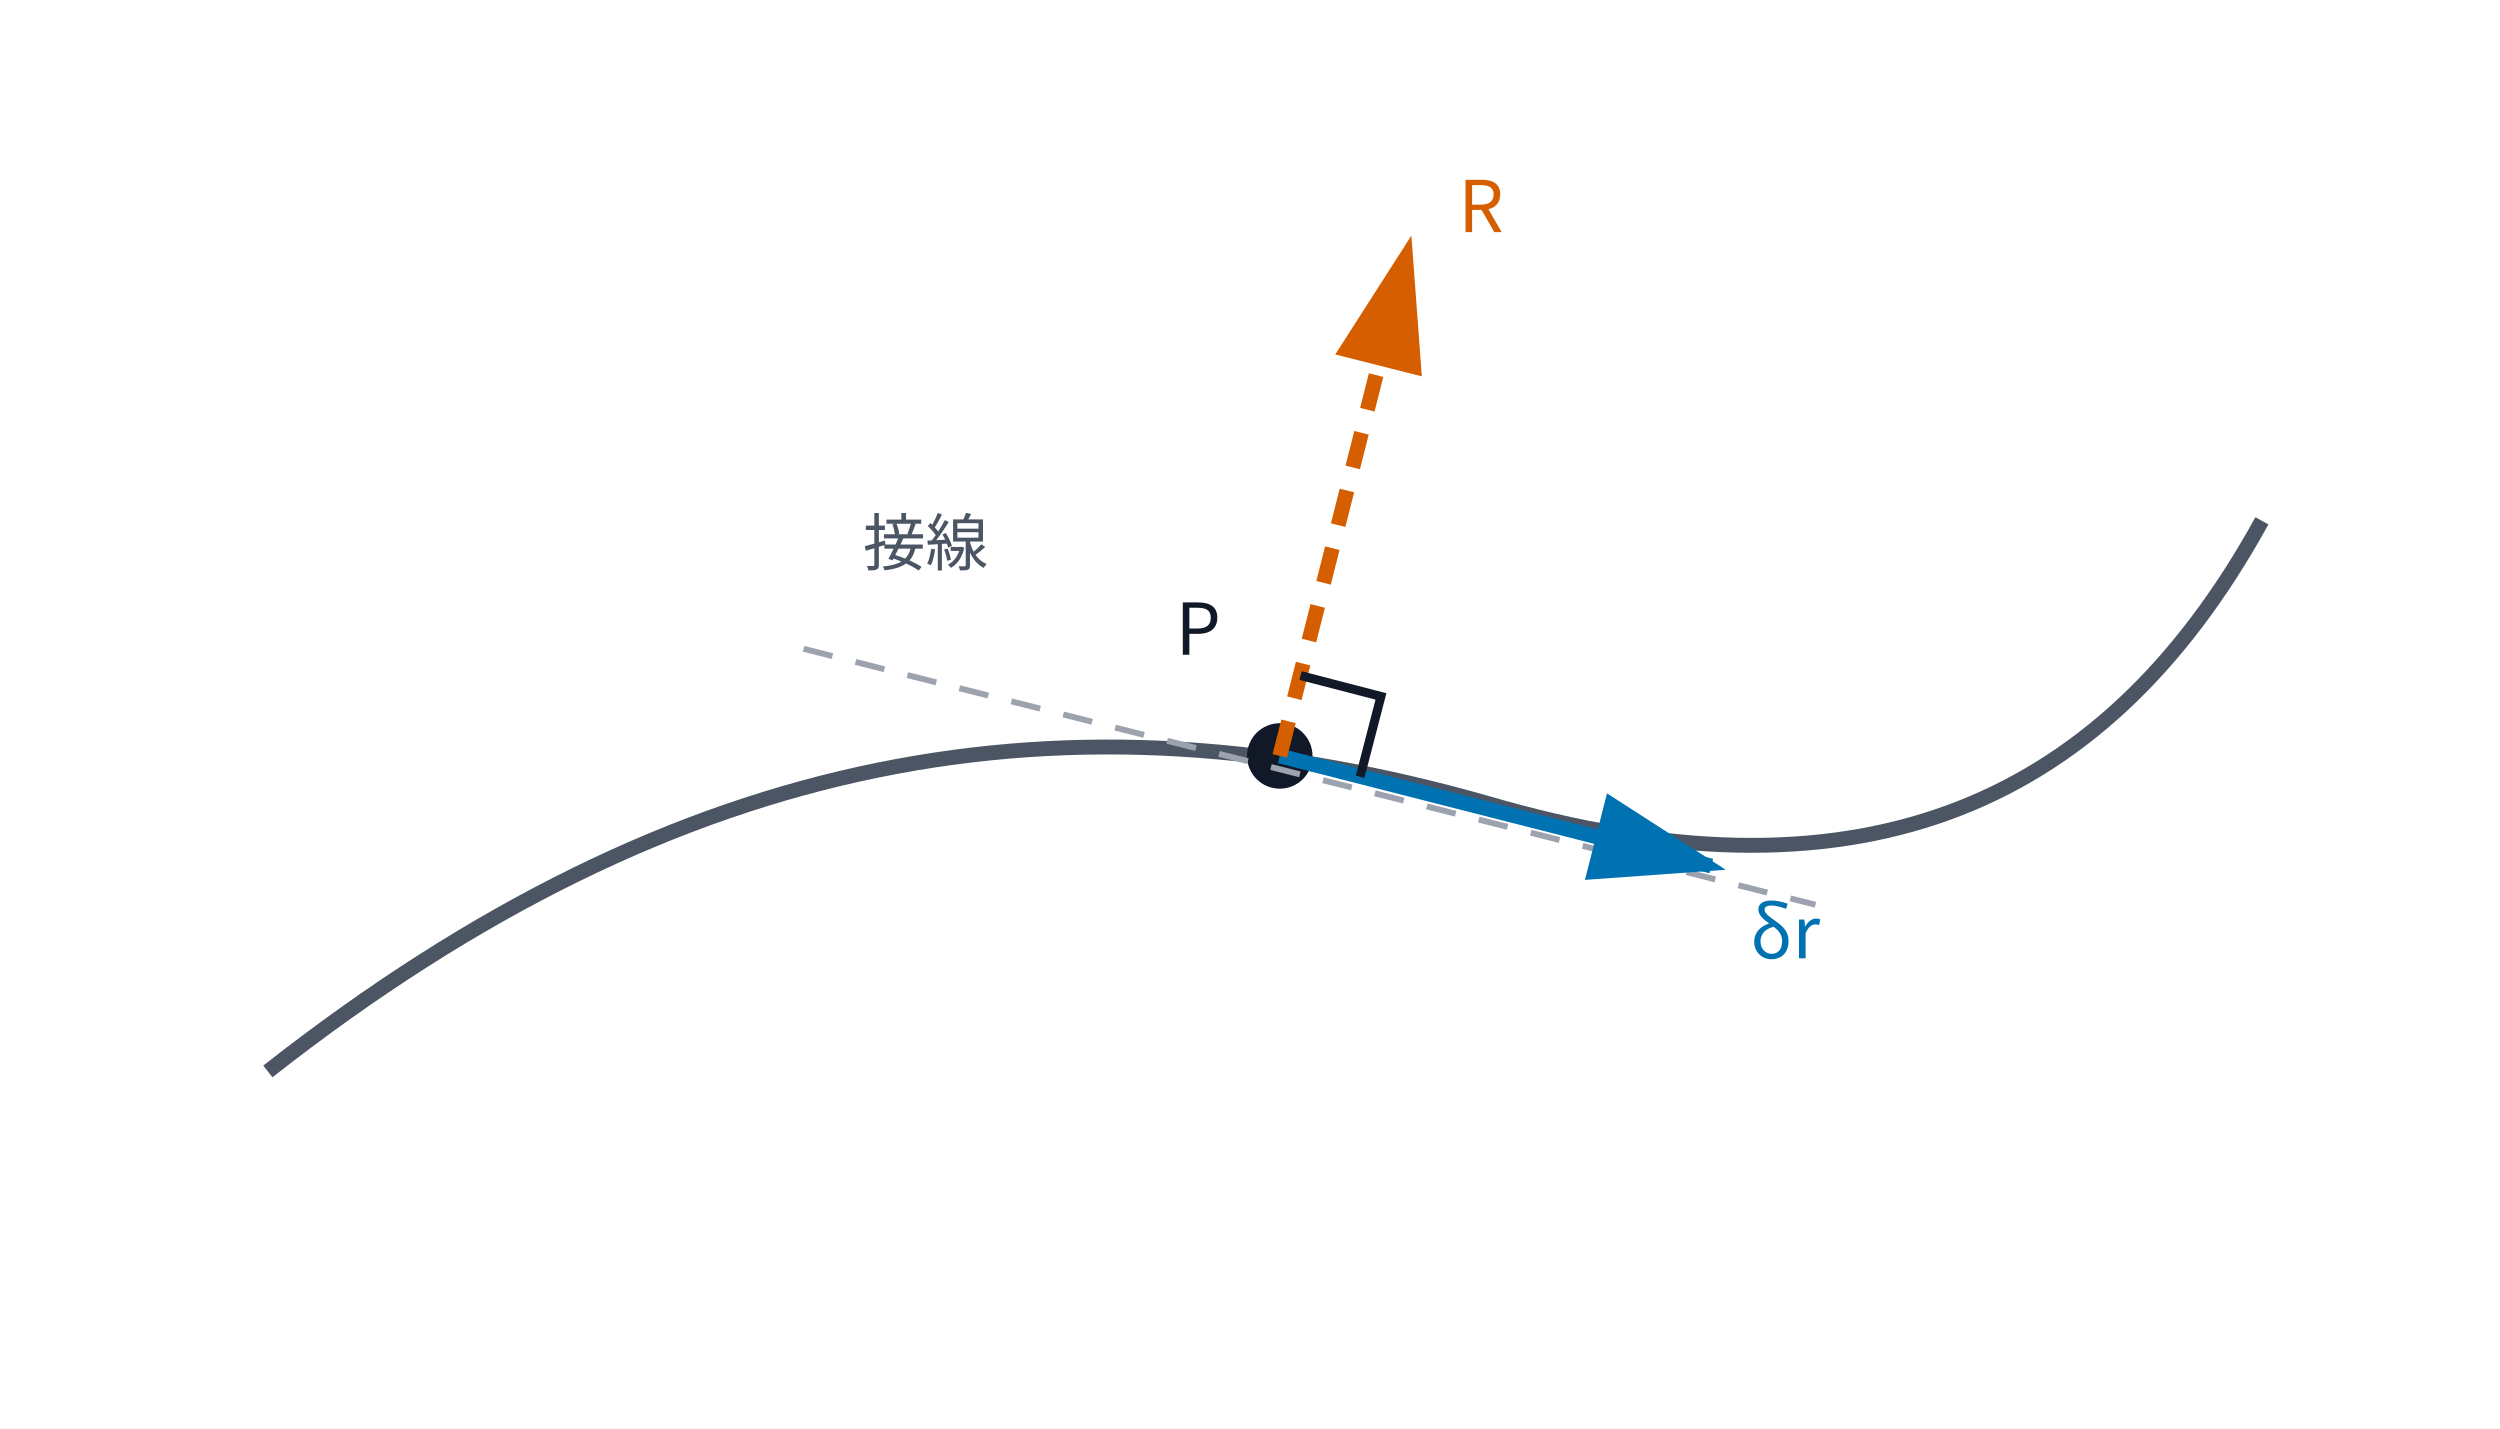
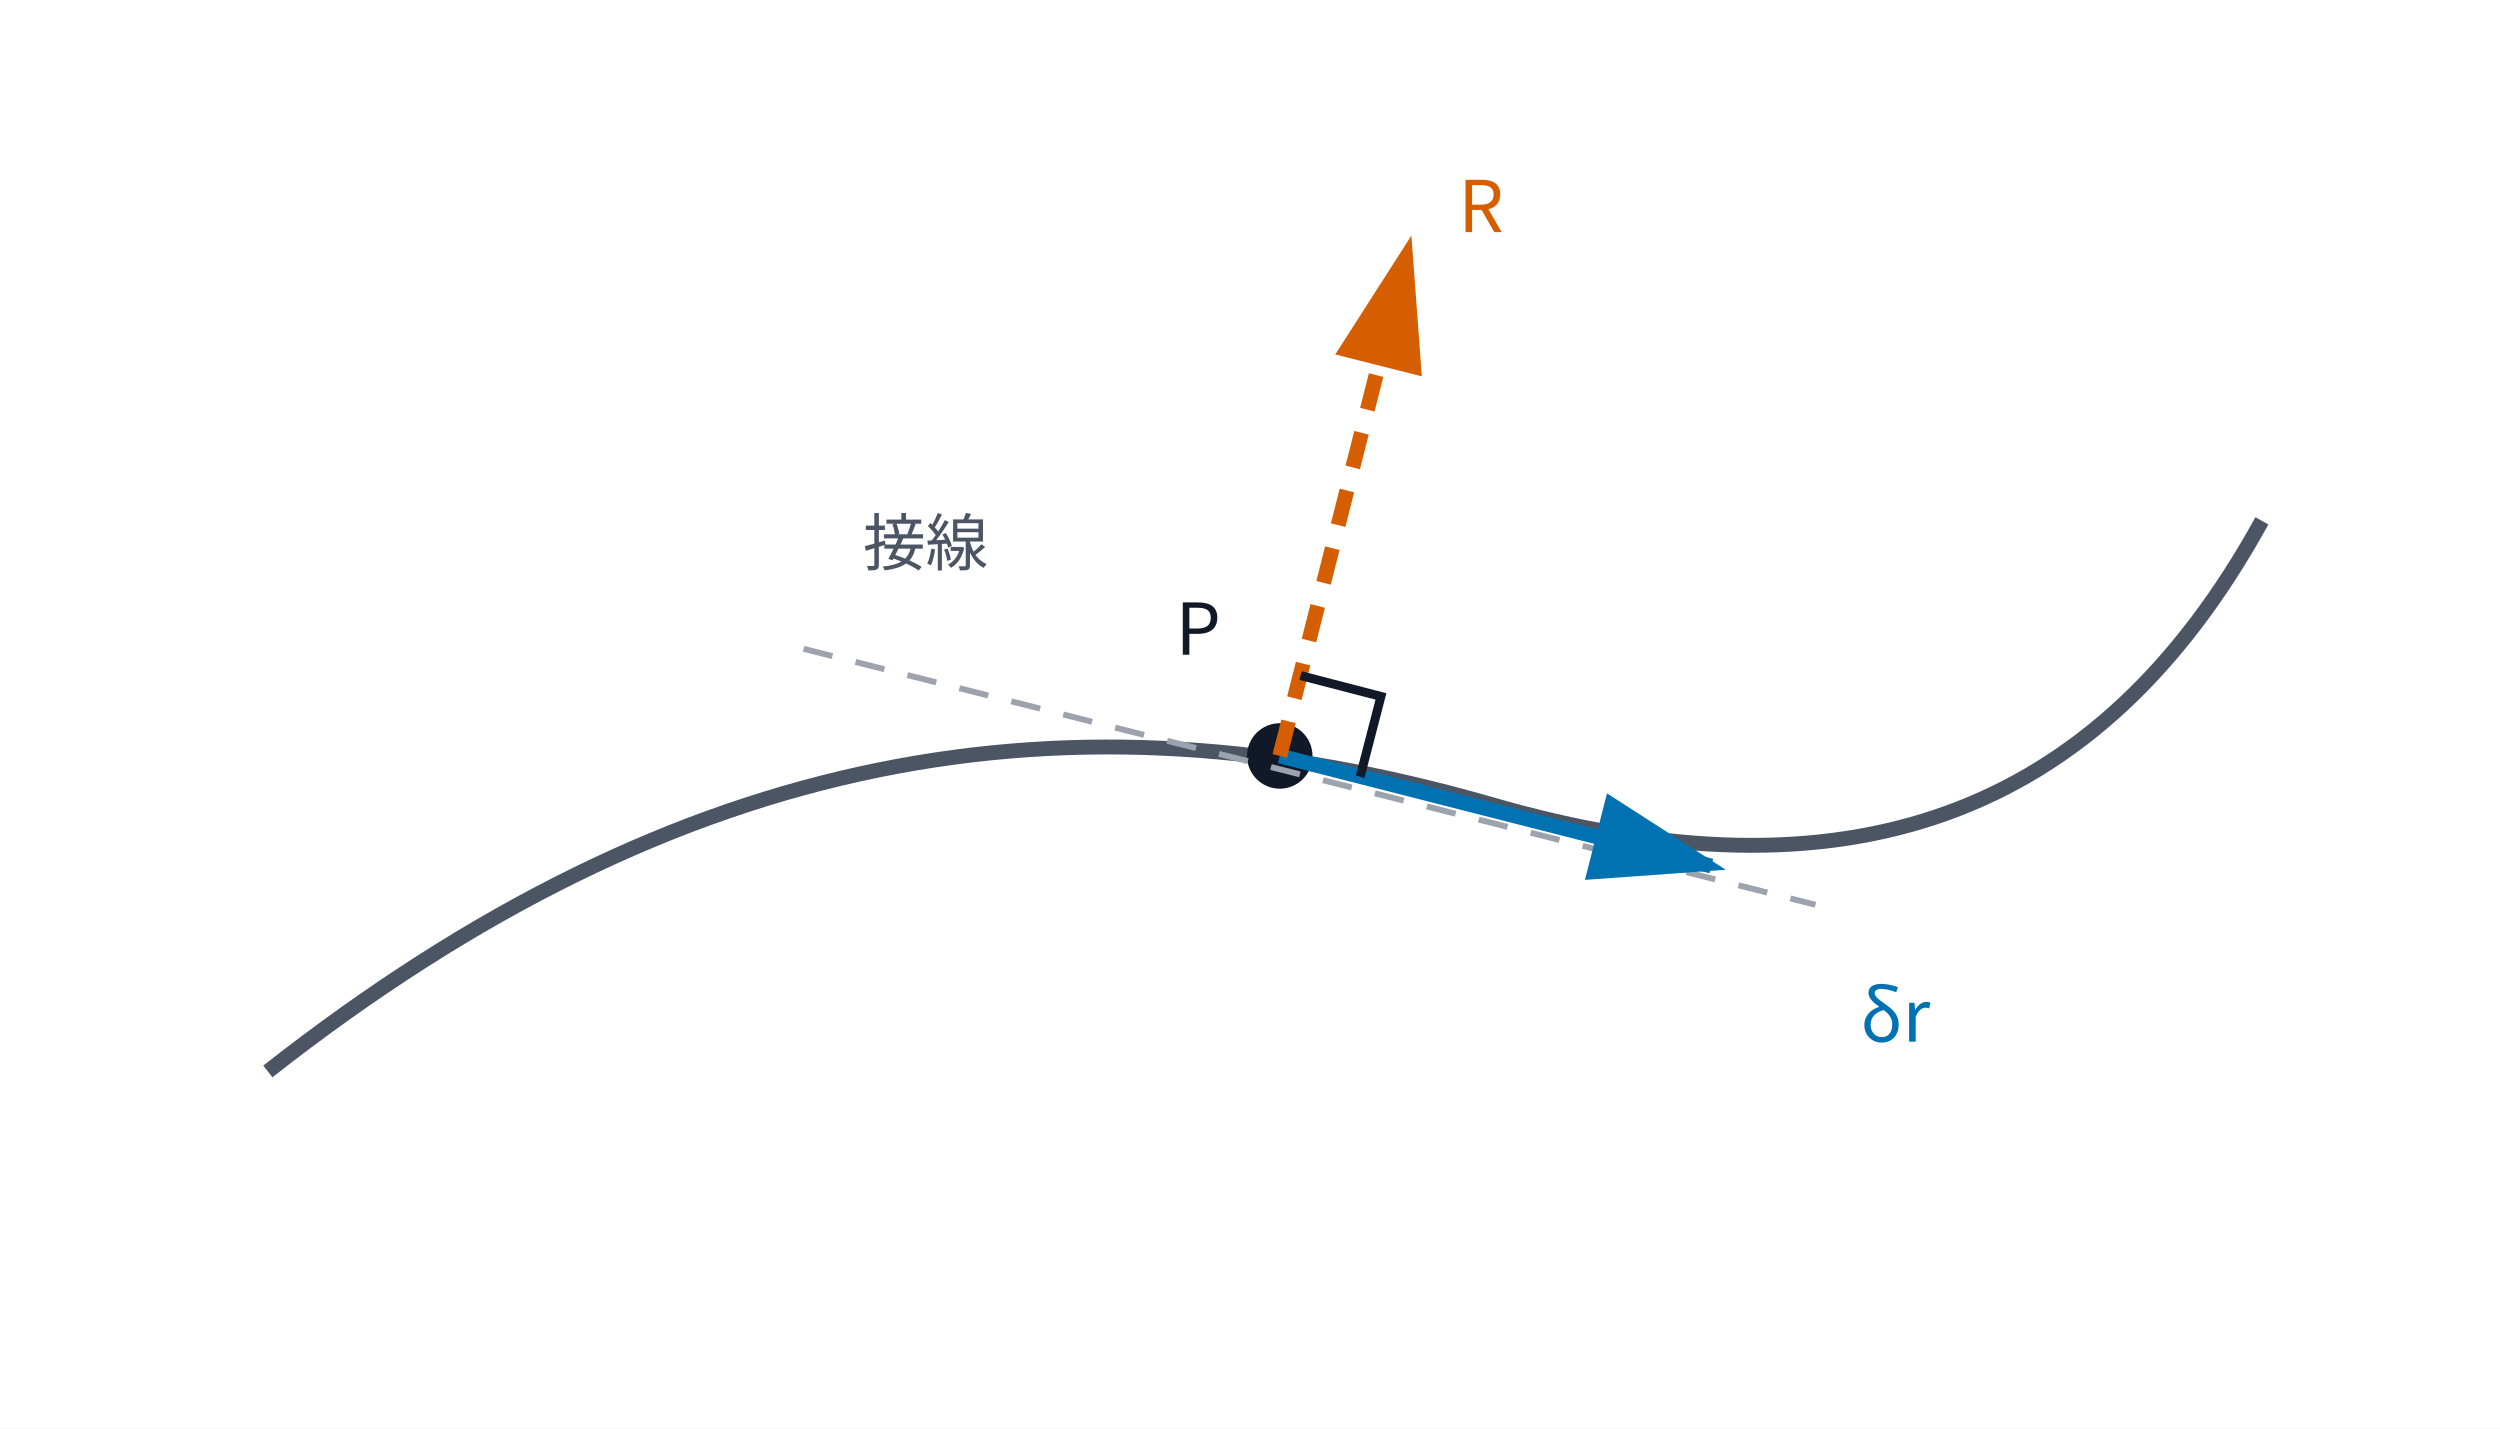
<svg xmlns="http://www.w3.org/2000/svg" data-layout-lint="strict" viewBox="0 0 840 480" role="img" aria-labelledby="title desc">
  <rect width="840" height="480" fill="white" />
  <defs>
    <marker id="arrow-blue" markerWidth="10" markerHeight="10" refX="8" refY="3" orient="auto">
      <path d="M0,0 L0,6 L9,3 z" fill="#0072B2" />
    </marker>
    <marker id="arrow-orange" markerWidth="10" markerHeight="10" refX="8" refY="3" orient="auto">
      <path d="M0,0 L0,6 L9,3 z" fill="#D55E00" />
    </marker>
  </defs>
  <path d="M90 360 C230 250, 360 230, 500 270 C620 305, 705 275, 760 175" fill="none" stroke="#4B5563" stroke-width="5" />
  <circle cx="430" cy="254" r="11" fill="#111827" />
  <text x="395" y="220" font-family="Noto Sans CJK JP, sans-serif" font-size="24" fill="#111827">P</text>
  <line x1="270" y1="218" x2="610" y2="304" stroke="#9CA3AF" stroke-width="2" stroke-dasharray="10 8" />
  <text x="290" y="190" font-family="Noto Sans CJK JP, sans-serif" font-size="21" fill="#4B5563">接線</text>
  <line x1="430" y1="254" x2="575" y2="291" stroke="#0072B2" stroke-width="5" marker-end="url(#arrow-blue)" />
-   <text x="588" y="322" font-family="Noto Sans CJK JP, sans-serif" font-size="24" fill="#0072B2">δr</text>
+   <text x="625" y="350" font-family="Noto Sans CJK JP, sans-serif" font-size="24" fill="#0072B2">δr</text>
  <line x1="430" y1="254" x2="473" y2="84" stroke="#D55E00" stroke-width="5" stroke-dasharray="12 8" marker-end="url(#arrow-orange)" />
  <text x="490" y="78" font-family="Noto Sans CJK JP, sans-serif" font-size="24" fill="#D55E00">R</text>
  <path d="M457 261 L464 234 L437 227" fill="none" stroke="#111827" stroke-width="3" />
</svg>
